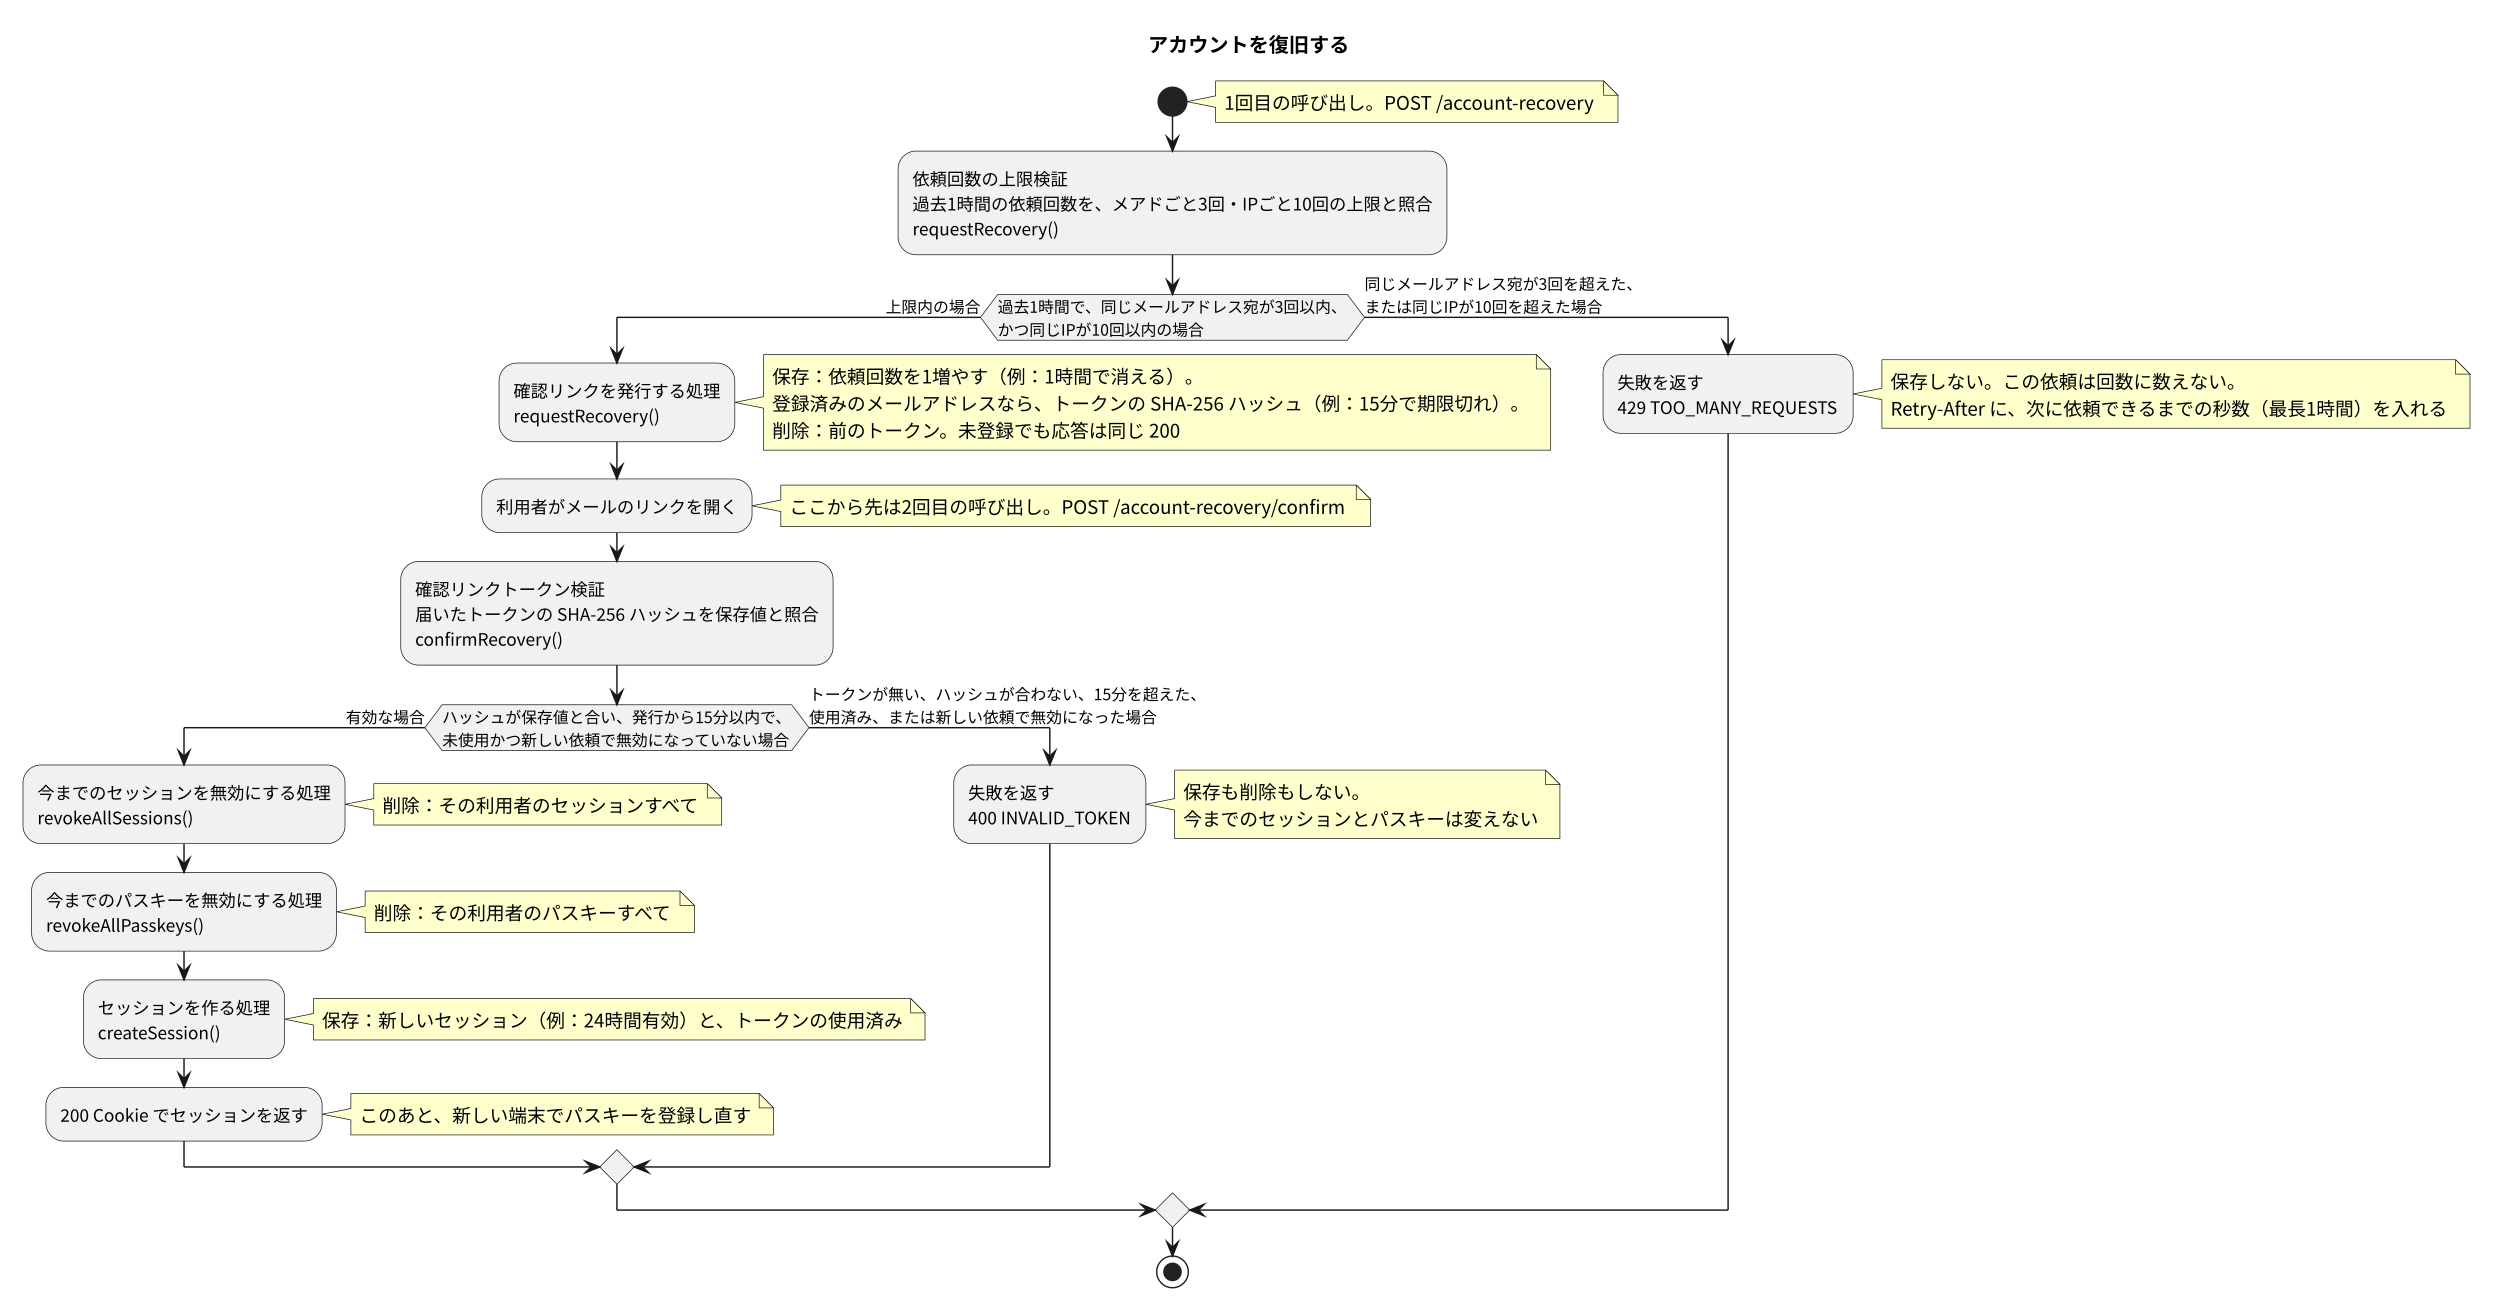
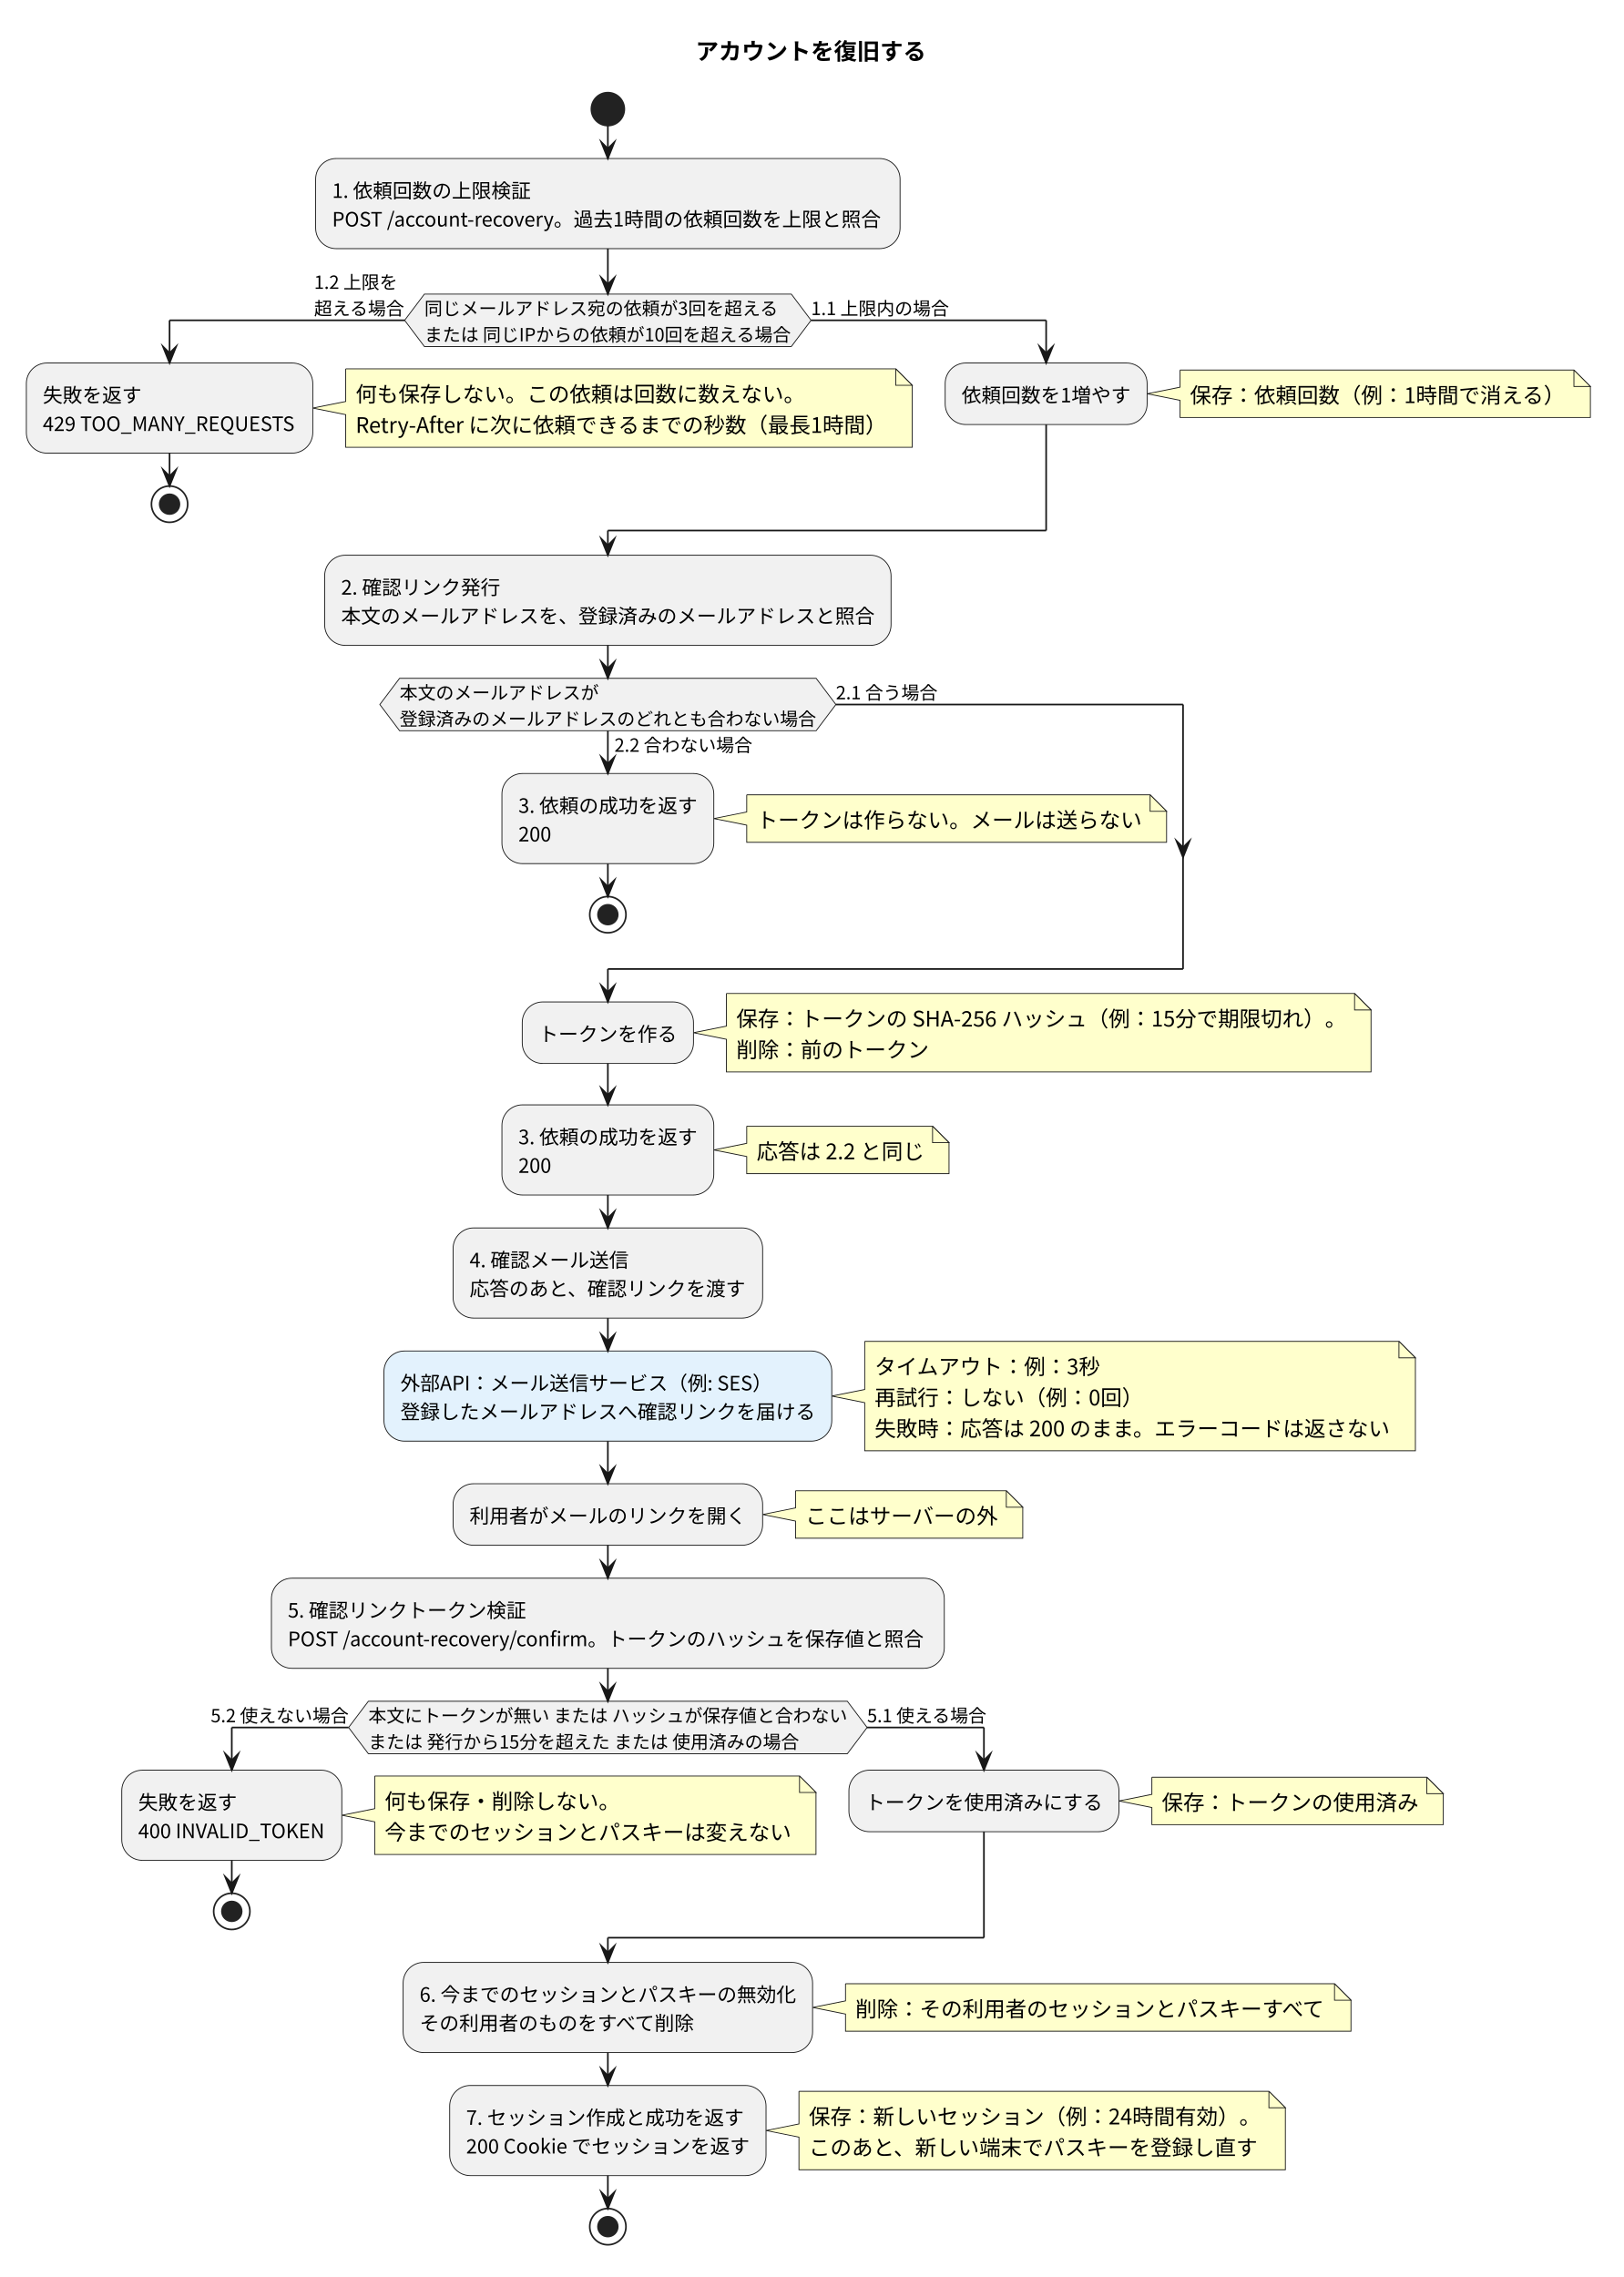
- <svg xmlns="http://www.w3.org/2000/svg" version="1.1" data-diagram-type="ACTIVITY" style="width:1739px;height:915px;background:#FFFFFF;" width="1739px" height="915px" viewBox="0 0 1739 915" zoomAndPan="magnify" preserveAspectRatio="none" contentStyleType="text/css">
+ <svg xmlns="http://www.w3.org/2000/svg" version="1.1" data-diagram-type="ACTIVITY" style="width:986px;height:1383px;background:#FFFFFF;" width="986px" height="1383px" viewBox="0 0 986 1383" zoomAndPan="magnify" preserveAspectRatio="none" contentStyleType="text/css">
  <defs />
  <g font-family="sans-serif" lengthAdjust="spacing">
    <g class="title" data-source-line="8">
-       <text x="798.568" y="36.24" fill="#000" font-size="14" textLength="139.999" font-weight="700" font-family="'Noto Sans CJK JP'">アカウントを復旧する</text>
+       <text x="422.47" y="36.24" fill="#000" font-size="14" textLength="139.999" font-weight="700" font-family="'Noto Sans CJK JP'">アカウントを復旧する</text>
    </g>
-     <path d="M845.593,56.272 L845.593,66.684 L825.593,70.684 L845.593,74.684 L845.593,85.096 A0,0 0 0 0 845.593,85.096 L1125.462,85.096 A0,0 0 0 0 1125.462,85.096 L1125.462,66.272 L1115.462,56.272 L845.593,56.272 A0,0 0 0 0 845.593,56.272" style="stroke:#181818;stroke-width:0.5;" fill="#FFC" />
-     <path d="M1115.462,56.272 L1115.462,66.272 L1125.462,66.272 L1115.462,56.272" style="stroke:#181818;stroke-width:0.5;" fill="#FFC" />
-     <text x="851.593" y="76.352" fill="#000" font-size="13" textLength="258.869" font-family="'Noto Sans CJK JP'">1回目の呼び出し。POST /account-recovery</text>
-     <ellipse cx="815.593" cy="70.684" rx="10" ry="10" fill="#222" style="stroke:#222;stroke-width:1;" />
-     <rect x="624.715" y="105.096" width="381.755" height="72.128" fill="#F1F1F1" style="stroke:#181818;stroke-width:0.5;" rx="12.5" ry="12.5" />
-     <text x="634.715" y="129.016" fill="#000" font-size="12" textLength="108.001" font-family="'Noto Sans CJK JP'">依頼回数の上限検証</text>
-     <text x="634.715" y="146.392" fill="#000" font-size="12" textLength="361.755" font-family="'Noto Sans CJK JP'">過去1時間の依頼回数を、メアドごと3回・IPごと10回の上限と照合</text>
-     <text x="634.715" y="163.768" fill="#000" font-size="12" textLength="102.397" font-family="'Noto Sans CJK JP'">requestRecovery()</text>
-     <polygon points="693.989,204.82,937.197,204.82,949.197,220.748,937.197,236.676,693.989,236.676,681.989,220.748,693.989,204.82" fill="#F1F1F1" style="stroke:#181818;stroke-width:0.5;stroke-linejoin:miter;stroke-miterlimit:10;" />
-     <text x="693.989" y="217.58" fill="#000" font-size="11" textLength="243.208" font-family="'Noto Sans CJK JP'">過去1時間で、同じメールアドレス宛が3回以内、</text>
-     <text x="693.989" y="233.508" fill="#000" font-size="11" textLength="143.395" font-family="'Noto Sans CJK JP'">かつ同じIPが10回以内の場合</text>
-     <text x="615.989" y="217.58" fill="#000" font-size="11" textLength="66" font-family="'Noto Sans CJK JP'">上限内の場合</text>
-     <text x="949.197" y="201.652" fill="#000" font-size="11" textLength="193.104" font-family="'Noto Sans CJK JP'">同じメールアドレス宛が3回を超えた、</text>
-     <text x="949.197" y="217.58" fill="#000" font-size="11" textLength="165.395" font-family="'Noto Sans CJK JP'">または同じIPが10回を超えた場合</text>
-     <path d="M531.127,246.676 L531.127,275.912 L511.127,279.912 L531.127,283.912 L531.127,313.148 A0,0 0 0 0 531.127,313.148 L1078.653,313.148 A0,0 0 0 0 1078.653,313.148 L1078.653,256.676 L1068.653,246.676 L531.127,246.676 A0,0 0 0 0 531.127,246.676" style="stroke:#181818;stroke-width:0.5;" fill="#FFC" />
-     <path d="M1068.653,246.676 L1068.653,256.676 L1078.653,256.676 L1068.653,246.676" style="stroke:#181818;stroke-width:0.5;" fill="#FFC" />
-     <text x="537.127" y="266.756" fill="#000" font-size="13" textLength="300.43" font-family="'Noto Sans CJK JP'">保存：依頼回数を1増やす（例：1時間で消える）。</text>
-     <text x="537.127" y="285.58" fill="#000" font-size="13" textLength="526.526" font-family="'Noto Sans CJK JP'">登録済みのメールアドレスなら、トークンの SHA-256 ハッシュ（例：15分で期限切れ）。</text>
-     <text x="537.127" y="304.404" fill="#000" font-size="13" textLength="284.557" font-family="'Noto Sans CJK JP'">削除：前のトークン。未登録でも応答は同じ 200</text>
-     <rect x="347.126" y="252.536" width="164.001" height="54.752" fill="#F1F1F1" style="stroke:#181818;stroke-width:0.5;" rx="12.5" ry="12.5" />
-     <text x="357.126" y="276.456" fill="#000" font-size="12" textLength="144.001" font-family="'Noto Sans CJK JP'">確認リンクを発行する処理</text>
-     <text x="357.126" y="293.832" fill="#000" font-size="12" textLength="102.397" font-family="'Noto Sans CJK JP'">requestRecovery()</text>
-     <path d="M543.127,337.424 L543.127,347.836 L523.127,351.836 L543.127,355.836 L543.127,366.248 A0,0 0 0 0 543.127,366.248 L953.412,366.248 A0,0 0 0 0 953.412,366.248 L953.412,347.424 L943.412,337.424 L543.127,337.424 A0,0 0 0 0 543.127,337.424" style="stroke:#181818;stroke-width:0.5;" fill="#FFC" />
-     <path d="M943.412,337.424 L943.412,347.424 L953.412,347.424 L943.412,337.424" style="stroke:#181818;stroke-width:0.5;" fill="#FFC" />
-     <text x="549.127" y="357.504" fill="#000" font-size="13" textLength="389.285" font-family="'Noto Sans CJK JP'">ここから先は2回目の呼び出し。POST /account-recovery/confirm</text>
-     <rect x="335.126" y="333.148" width="188.001" height="37.376" fill="#F1F1F1" style="stroke:#181818;stroke-width:0.5;" rx="12.5" ry="12.5" />
-     <text x="345.126" y="357.068" fill="#000" font-size="12" textLength="168.001" font-family="'Noto Sans CJK JP'">利用者がメールのリンクを開く</text>
-     <rect x="278.773" y="390.524" width="300.706" height="72.128" fill="#F1F1F1" style="stroke:#181818;stroke-width:0.5;" rx="12.5" ry="12.5" />
-     <text x="288.773" y="414.444" fill="#000" font-size="12" textLength="132.001" font-family="'Noto Sans CJK JP'">確認リンクトークン検証</text>
-     <text x="288.773" y="431.82" fill="#000" font-size="12" textLength="280.706" font-family="'Noto Sans CJK JP'">届いたトークンの SHA-256 ハッシュを保存値と照合</text>
-     <text x="288.773" y="449.196" fill="#000" font-size="12" textLength="103.261" font-family="'Noto Sans CJK JP'">confirmRecovery()</text>
-     <polygon points="307.522,490.248,550.731,490.248,562.731,506.176,550.731,522.104,307.522,522.104,295.522,506.176,307.522,490.248" fill="#F1F1F1" style="stroke:#181818;stroke-width:0.5;stroke-linejoin:miter;stroke-miterlimit:10;" />
-     <text x="307.522" y="503.008" fill="#000" font-size="11" textLength="243.208" font-family="'Noto Sans CJK JP'">ハッシュが保存値と合い、発行から15分以内で、</text>
-     <text x="307.522" y="518.936" fill="#000" font-size="11" textLength="241.998" font-family="'Noto Sans CJK JP'">未使用かつ新しい依頼で無効になっていない場合</text>
-     <text x="240.523" y="503.008" fill="#000" font-size="11" textLength="55" font-family="'Noto Sans CJK JP'">有効な場合</text>
-     <text x="562.731" y="487.08" fill="#000" font-size="11" textLength="276.208" font-family="'Noto Sans CJK JP'">トークンが無い、ハッシュが合わない、15分を超えた、</text>
-     <text x="562.731" y="503.008" fill="#000" font-size="11" textLength="241.998" font-family="'Noto Sans CJK JP'">使用済み、または新しい依頼で無効になった場合</text>
-     <path d="M260.002,545.068 L260.002,555.48 L240.002,559.48 L260.002,563.48 L260.002,573.892 A0,0 0 0 0 260.002,573.892 L502.002,573.892 A0,0 0 0 0 502.002,573.892 L502.002,555.068 L492.002,545.068 L260.002,545.068 A0,0 0 0 0 260.002,545.068" style="stroke:#181818;stroke-width:0.5;" fill="#FFC" />
-     <path d="M492.002,545.068 L492.002,555.068 L502.002,555.068 L492.002,545.068" style="stroke:#181818;stroke-width:0.5;" fill="#FFC" />
-     <text x="266.002" y="565.148" fill="#000" font-size="13" textLength="221" font-family="'Noto Sans CJK JP'">削除：その利用者のセッションすべて</text>
-     <rect x="16" y="532.104" width="224.002" height="54.752" fill="#F1F1F1" style="stroke:#181818;stroke-width:0.5;" rx="12.5" ry="12.5" />
-     <text x="26" y="556.024" fill="#000" font-size="12" textLength="204.002" font-family="'Noto Sans CJK JP'">今までのセッションを無効にする処理</text>
-     <text x="26" y="573.4" fill="#000" font-size="12" textLength="108.865" font-family="'Noto Sans CJK JP'">revokeAllSessions()</text>
-     <path d="M254.002,619.82 L254.002,630.232 L234.002,634.232 L254.002,638.232 L254.002,648.644 A0,0 0 0 0 254.002,648.644 L483.002,648.644 A0,0 0 0 0 483.002,648.644 L483.002,629.82 L473.002,619.82 L254.002,619.82 A0,0 0 0 0 254.002,619.82" style="stroke:#181818;stroke-width:0.5;" fill="#FFC" />
-     <path d="M473.002,619.82 L473.002,629.82 L483.002,629.82 L473.002,619.82" style="stroke:#181818;stroke-width:0.5;" fill="#FFC" />
-     <text x="260.002" y="639.9" fill="#000" font-size="13" textLength="208" font-family="'Noto Sans CJK JP'">削除：その利用者のパスキーすべて</text>
-     <rect x="22" y="606.856" width="212.001" height="54.752" fill="#F1F1F1" style="stroke:#181818;stroke-width:0.5;" rx="12.5" ry="12.5" />
-     <text x="32" y="630.776" fill="#000" font-size="12" textLength="192.001" font-family="'Noto Sans CJK JP'">今までのパスキーを無効にする処理</text>
-     <text x="32" y="648.153" fill="#000" font-size="12" textLength="111.049" font-family="'Noto Sans CJK JP'">revokeAllPasskeys()</text>
-     <path d="M218.001,694.573 L218.001,704.985 L198.001,708.985 L218.001,712.985 L218.001,723.397 A0,0 0 0 0 218.001,723.397 L643.432,723.397 A0,0 0 0 0 643.432,723.397 L643.432,704.573 L633.432,694.573 L218.001,694.573 A0,0 0 0 0 218.001,694.573" style="stroke:#181818;stroke-width:0.5;" fill="#FFC" />
-     <path d="M633.432,694.573 L633.432,704.573 L643.432,704.573 L633.432,694.573" style="stroke:#181818;stroke-width:0.5;" fill="#FFC" />
-     <text x="224.001" y="714.653" fill="#000" font-size="13" textLength="404.43" font-family="'Noto Sans CJK JP'">保存：新しいセッション（例：24時間有効）と、トークンの使用済み</text>
-     <rect x="58" y="681.609" width="140.001" height="54.752" fill="#F1F1F1" style="stroke:#181818;stroke-width:0.5;" rx="12.5" ry="12.5" />
-     <text x="68" y="705.529" fill="#000" font-size="12" textLength="120.001" font-family="'Noto Sans CJK JP'">セッションを作る処理</text>
-     <text x="68" y="722.905" fill="#000" font-size="12" textLength="86.389" font-family="'Noto Sans CJK JP'">createSession()</text>
-     <path d="M244.065,760.637 L244.065,771.049 L224.065,775.049 L244.065,779.049 L244.065,789.461 A0,0 0 0 0 244.065,789.461 L538.066,789.461 A0,0 0 0 0 538.066,789.461 L538.066,770.637 L528.066,760.637 L244.065,760.637 A0,0 0 0 0 244.065,760.637" style="stroke:#181818;stroke-width:0.5;" fill="#FFC" />
-     <path d="M528.066,760.637 L528.066,770.637 L538.066,770.637 L528.066,760.637" style="stroke:#181818;stroke-width:0.5;" fill="#FFC" />
-     <text x="250.065" y="780.717" fill="#000" font-size="13" textLength="273" font-family="'Noto Sans CJK JP'">このあと、新しい端末でパスキーを登録し直す</text>
-     <rect x="31.936" y="756.361" width="192.129" height="37.376" fill="#F1F1F1" style="stroke:#181818;stroke-width:0.5;" rx="12.5" ry="12.5" />
-     <text x="41.936" y="780.281" fill="#000" font-size="12" textLength="172.129" font-family="'Noto Sans CJK JP'">200 Cookie でセッションを返す</text>
-     <path d="M817.072,535.656 L817.072,555.48 L797.072,559.48 L817.072,563.48 L817.072,583.304 A0,0 0 0 0 817.072,583.304 L1085.073,583.304 A0,0 0 0 0 1085.073,583.304 L1085.073,545.656 L1075.073,535.656 L817.072,535.656 A0,0 0 0 0 817.072,535.656" style="stroke:#181818;stroke-width:0.5;" fill="#FFC" />
-     <path d="M1075.073,535.656 L1075.073,545.656 L1085.073,545.656 L1075.073,535.656" style="stroke:#181818;stroke-width:0.5;" fill="#FFC" />
-     <text x="823.072" y="555.736" fill="#000" font-size="13" textLength="130" font-family="'Noto Sans CJK JP'">保存も削除もしない。</text>
-     <text x="823.072" y="574.56" fill="#000" font-size="13" textLength="247" font-family="'Noto Sans CJK JP'">今までのセッションとパスキーは変えない</text>
-     <rect x="663.432" y="532.104" width="133.641" height="54.752" fill="#F1F1F1" style="stroke:#181818;stroke-width:0.5;" rx="12.5" ry="12.5" />
-     <text x="673.432" y="556.024" fill="#000" font-size="12" textLength="60" font-family="'Noto Sans CJK JP'">失敗を返す</text>
-     <text x="673.432" y="573.4" fill="#000" font-size="12" textLength="113.641" font-family="'Noto Sans CJK JP'">400 INVALID_TOKEN</text>
-     <polygon points="429.126,799.737,441.126,811.737,429.126,823.737,417.126,811.737,429.126,799.737" fill="#F1F1F1" style="stroke:#181818;stroke-width:0.5;stroke-linejoin:miter;stroke-miterlimit:10;" />
-     <path d="M1309.046,250.228 L1309.046,270.052 L1289.046,274.052 L1309.046,278.052 L1309.046,297.876 A0,0 0 0 0 1309.046,297.876 L1718.135,297.876 A0,0 0 0 0 1718.135,297.876 L1718.135,260.228 L1708.135,250.228 L1309.046,250.228 A0,0 0 0 0 1309.046,250.228" style="stroke:#181818;stroke-width:0.5;" fill="#FFC" />
-     <path d="M1708.135,250.228 L1708.135,260.228 L1718.135,260.228 L1708.135,250.228" style="stroke:#181818;stroke-width:0.5;" fill="#FFC" />
-     <text x="1315.046" y="270.308" fill="#000" font-size="13" textLength="247" font-family="'Noto Sans CJK JP'">保存しない。この依頼は回数に数えない。</text>
-     <text x="1315.046" y="289.132" fill="#000" font-size="13" textLength="388.089" font-family="'Noto Sans CJK JP'">Retry-After に、次に依頼できるまでの秒数（最長1時間）を入れる</text>
-     <rect x="1115.073" y="246.676" width="173.973" height="54.752" fill="#F1F1F1" style="stroke:#181818;stroke-width:0.5;" rx="12.5" ry="12.5" />
-     <text x="1125.073" y="270.596" fill="#000" font-size="12" textLength="60" font-family="'Noto Sans CJK JP'">失敗を返す</text>
-     <text x="1125.073" y="287.972" fill="#000" font-size="12" textLength="153.973" font-family="'Noto Sans CJK JP'">429 TOO_MANY_REQUESTS</text>
-     <polygon points="815.593,829.737,827.593,841.737,815.593,853.737,803.593,841.737,815.593,829.737" fill="#F1F1F1" style="stroke:#181818;stroke-width:0.5;stroke-linejoin:miter;stroke-miterlimit:10;" />
-     <ellipse cx="815.593" cy="884.737" rx="11" ry="11" fill="none" style="stroke:#222;stroke-width:1;" />
-     <ellipse cx="815.593" cy="884.737" rx="6" ry="6" fill="#222" style="stroke:#222;stroke-width:1;" />
-     <line x1="815.593" y1="80.684" x2="815.593" y2="105.096" style="stroke:#181818;stroke-width:1;" />
-     <polygon points="811.593,95.096,815.593,105.096,819.593,95.096,815.593,99.096" fill="#181818" style="stroke:#181818;stroke-width:1;stroke-linejoin:miter;stroke-miterlimit:10;" />
-     <line x1="429.126" y1="307.288" x2="429.126" y2="333.148" style="stroke:#181818;stroke-width:1;" />
-     <polygon points="425.126,323.148,429.126,333.148,433.126,323.148,429.126,327.148" fill="#181818" style="stroke:#181818;stroke-width:1;stroke-linejoin:miter;stroke-miterlimit:10;" />
-     <line x1="429.126" y1="370.524" x2="429.126" y2="390.524" style="stroke:#181818;stroke-width:1;" />
-     <polygon points="425.126,380.524,429.126,390.524,433.126,380.524,429.126,384.524" fill="#181818" style="stroke:#181818;stroke-width:1;stroke-linejoin:miter;stroke-miterlimit:10;" />
-     <line x1="128.001" y1="586.856" x2="128.001" y2="606.856" style="stroke:#181818;stroke-width:1;" />
-     <polygon points="124.001,596.856,128.001,606.856,132.001,596.856,128.001,600.856" fill="#181818" style="stroke:#181818;stroke-width:1;stroke-linejoin:miter;stroke-miterlimit:10;" />
-     <line x1="128.001" y1="661.609" x2="128.001" y2="681.609" style="stroke:#181818;stroke-width:1;" />
-     <polygon points="124.001,671.609,128.001,681.609,132.001,671.609,128.001,675.609" fill="#181818" style="stroke:#181818;stroke-width:1;stroke-linejoin:miter;stroke-miterlimit:10;" />
-     <line x1="128.001" y1="736.361" x2="128.001" y2="756.361" style="stroke:#181818;stroke-width:1;" />
-     <polygon points="124.001,746.361,128.001,756.361,132.001,746.361,128.001,750.361" fill="#181818" style="stroke:#181818;stroke-width:1;stroke-linejoin:miter;stroke-miterlimit:10;" />
-     <line x1="295.522" y1="506.176" x2="128.001" y2="506.176" style="stroke:#181818;stroke-width:1;" />
-     <line x1="128.001" y1="506.176" x2="128.001" y2="532.104" style="stroke:#181818;stroke-width:1;" />
-     <polygon points="124.001,522.104,128.001,532.104,132.001,522.104,128.001,526.104" fill="#181818" style="stroke:#181818;stroke-width:1;stroke-linejoin:miter;stroke-miterlimit:10;" />
-     <line x1="562.731" y1="506.176" x2="730.252" y2="506.176" style="stroke:#181818;stroke-width:1;" />
-     <line x1="730.252" y1="506.176" x2="730.252" y2="532.104" style="stroke:#181818;stroke-width:1;" />
-     <polygon points="726.252,522.104,730.252,532.104,734.252,522.104,730.252,526.104" fill="#181818" style="stroke:#181818;stroke-width:1;stroke-linejoin:miter;stroke-miterlimit:10;" />
-     <line x1="128.001" y1="793.737" x2="128.001" y2="811.737" style="stroke:#181818;stroke-width:1;" />
-     <line x1="128.001" y1="811.737" x2="417.126" y2="811.737" style="stroke:#181818;stroke-width:1;" />
-     <polygon points="407.126,807.737,417.126,811.737,407.126,815.737,411.126,811.737" fill="#181818" style="stroke:#181818;stroke-width:1;stroke-linejoin:miter;stroke-miterlimit:10;" />
-     <line x1="730.252" y1="586.856" x2="730.252" y2="811.737" style="stroke:#181818;stroke-width:1;" />
-     <line x1="730.252" y1="811.737" x2="441.126" y2="811.737" style="stroke:#181818;stroke-width:1;" />
-     <polygon points="451.126,807.737,441.126,811.737,451.126,815.737,447.126,811.737" fill="#181818" style="stroke:#181818;stroke-width:1;stroke-linejoin:miter;stroke-miterlimit:10;" />
-     <line x1="429.126" y1="462.652" x2="429.126" y2="490.248" style="stroke:#181818;stroke-width:1;" />
-     <polygon points="425.126,480.248,429.126,490.248,433.126,480.248,429.126,484.248" fill="#181818" style="stroke:#181818;stroke-width:1;stroke-linejoin:miter;stroke-miterlimit:10;" />
-     <line x1="681.989" y1="220.748" x2="429.126" y2="220.748" style="stroke:#181818;stroke-width:1;" />
-     <line x1="429.126" y1="220.748" x2="429.126" y2="252.536" style="stroke:#181818;stroke-width:1;" />
-     <polygon points="425.126,242.536,429.126,252.536,433.126,242.536,429.126,246.536" fill="#181818" style="stroke:#181818;stroke-width:1;stroke-linejoin:miter;stroke-miterlimit:10;" />
-     <line x1="949.197" y1="220.748" x2="1202.059" y2="220.748" style="stroke:#181818;stroke-width:1;" />
-     <line x1="1202.059" y1="220.748" x2="1202.059" y2="246.676" style="stroke:#181818;stroke-width:1;" />
-     <polygon points="1198.059,236.676,1202.059,246.676,1206.059,236.676,1202.059,240.676" fill="#181818" style="stroke:#181818;stroke-width:1;stroke-linejoin:miter;stroke-miterlimit:10;" />
-     <line x1="429.126" y1="823.737" x2="429.126" y2="841.737" style="stroke:#181818;stroke-width:1;" />
-     <line x1="429.126" y1="841.737" x2="803.593" y2="841.737" style="stroke:#181818;stroke-width:1;" />
-     <polygon points="793.593,837.737,803.593,841.737,793.593,845.737,797.593,841.737" fill="#181818" style="stroke:#181818;stroke-width:1;stroke-linejoin:miter;stroke-miterlimit:10;" />
-     <line x1="1202.059" y1="301.428" x2="1202.059" y2="841.737" style="stroke:#181818;stroke-width:1;" />
-     <line x1="1202.059" y1="841.737" x2="827.593" y2="841.737" style="stroke:#181818;stroke-width:1;" />
-     <polygon points="837.593,837.737,827.593,841.737,837.593,845.737,833.593,841.737" fill="#181818" style="stroke:#181818;stroke-width:1;stroke-linejoin:miter;stroke-miterlimit:10;" />
-     <line x1="815.593" y1="177.224" x2="815.593" y2="204.82" style="stroke:#181818;stroke-width:1;" />
-     <polygon points="811.593,194.82,815.593,204.82,819.593,194.82,815.593,198.82" fill="#181818" style="stroke:#181818;stroke-width:1;stroke-linejoin:miter;stroke-miterlimit:10;" />
-     <line x1="815.593" y1="853.737" x2="815.593" y2="873.737" style="stroke:#181818;stroke-width:1;" />
-     <polygon points="811.593,863.737,815.593,873.737,819.593,863.737,815.593,867.737" fill="#181818" style="stroke:#181818;stroke-width:1;stroke-linejoin:miter;stroke-miterlimit:10;" />
+     <ellipse cx="369.19" cy="66.272" rx="10" ry="10" fill="#222" style="stroke:#222;stroke-width:1;" />
+     <rect x="191.71" y="96.272" width="354.958" height="54.752" fill="#F1F1F1" style="stroke:#181818;stroke-width:0.5;" rx="12.5" ry="12.5" />
+     <text x="201.71" y="120.192" fill="#000" font-size="12" textLength="120.685" font-family="'Noto Sans CJK JP'">1. 依頼回数の上限検証</text>
+     <text x="201.71" y="137.568" fill="#000" font-size="12" textLength="334.958" font-family="'Noto Sans CJK JP'">POST /account-recovery。過去1時間の依頼回数を上限と照合</text>
+     <polygon points="257.76,178.62,480.619,178.62,492.619,194.548,480.619,210.476,257.76,210.476,245.76,194.548,257.76,178.62" fill="#F1F1F1" style="stroke:#181818;stroke-width:0.5;stroke-linejoin:miter;stroke-miterlimit:10;" />
+     <text x="257.76" y="191.38" fill="#000" font-size="11" textLength="215.104" font-family="'Noto Sans CJK JP'">同じメールアドレス宛の依頼が3回を超える</text>
+     <text x="257.76" y="207.308" fill="#000" font-size="11" textLength="222.858" font-family="'Noto Sans CJK JP'">または 同じIPからの依頼が10回を超える場合</text>
+     <text x="190.761" y="175.452" fill="#000" font-size="11" textLength="50.732" font-family="'Noto Sans CJK JP'">1.2 上限を</text>
+     <text x="190.761" y="191.38" fill="#000" font-size="11" textLength="55" font-family="'Noto Sans CJK JP'">超える場合</text>
+     <text x="492.619" y="191.38" fill="#000" font-size="11" textLength="83.731" font-family="'Noto Sans CJK JP'">1.1 上限内の場合</text>
+     <path d="M209.973,224.028 L209.973,243.852 L189.973,247.852 L209.973,251.852 L209.973,271.676 A0,0 0 0 0 209.973,271.676 L554.062,271.676 A0,0 0 0 0 554.062,271.676 L554.062,234.028 L544.062,224.028 L209.973,224.028 A0,0 0 0 0 209.973,224.028" style="stroke:#181818;stroke-width:0.5;" fill="#FFC" />
+     <path d="M544.062,224.028 L544.062,234.028 L554.062,234.028 L544.062,224.028" style="stroke:#181818;stroke-width:0.5;" fill="#FFC" />
+     <text x="215.973" y="244.108" fill="#000" font-size="13" textLength="273" font-family="'Noto Sans CJK JP'">何も保存しない。この依頼は回数に数えない。</text>
+     <text x="215.973" y="262.932" fill="#000" font-size="13" textLength="323.089" font-family="'Noto Sans CJK JP'">Retry-After に次に依頼できるまでの秒数（最長1時間）</text>
+     <rect x="16" y="220.476" width="173.973" height="54.752" fill="#F1F1F1" style="stroke:#181818;stroke-width:0.5;" rx="12.5" ry="12.5" />
+     <text x="26" y="244.396" fill="#000" font-size="12" textLength="60" font-family="'Noto Sans CJK JP'">失敗を返す</text>
+     <text x="26" y="261.772" fill="#000" font-size="12" textLength="153.973" font-family="'Noto Sans CJK JP'">429 TOO_MANY_REQUESTS</text>
+     <ellipse cx="102.987" cy="306.228" rx="11" ry="11" fill="none" style="stroke:#222;stroke-width:1;" />
+     <ellipse cx="102.987" cy="306.228" rx="6" ry="6" fill="#222" style="stroke:#222;stroke-width:1;" />
+     <path d="M716.723,224.752 L716.723,235.164 L696.723,239.164 L716.723,243.164 L716.723,253.576 A0,0 0 0 0 716.723,253.576 L965.939,253.576 A0,0 0 0 0 965.939,253.576 L965.939,234.752 L955.939,224.752 L716.723,224.752 A0,0 0 0 0 716.723,224.752" style="stroke:#181818;stroke-width:0.5;" fill="#FFC" />
+     <path d="M955.939,224.752 L955.939,234.752 L965.939,234.752 L955.939,224.752" style="stroke:#181818;stroke-width:0.5;" fill="#FFC" />
+     <text x="722.723" y="244.832" fill="#000" font-size="13" textLength="228.215" font-family="'Noto Sans CJK JP'">保存：依頼回数（例：1時間で消える）</text>
+     <rect x="574.062" y="220.476" width="122.661" height="37.376" fill="#F1F1F1" style="stroke:#181818;stroke-width:0.5;" rx="12.5" ry="12.5" />
+     <text x="584.062" y="244.396" fill="#000" font-size="12" textLength="102.661" font-family="'Noto Sans CJK JP'">依頼回数を1増やす</text>
+     <rect x="197.188" y="337.228" width="344.002" height="54.752" fill="#F1F1F1" style="stroke:#181818;stroke-width:0.5;" rx="12.5" ry="12.5" />
+     <text x="207.188" y="361.148" fill="#000" font-size="12" textLength="96.685" font-family="'Noto Sans CJK JP'">2. 確認リンク発行</text>
+     <text x="207.188" y="378.524" fill="#000" font-size="12" textLength="324.002" font-family="'Noto Sans CJK JP'">本文のメールアドレスを、登録済みのメールアドレスと照合</text>
+     <path d="M453.532,482.764 L453.532,493.176 L433.532,497.176 L453.532,501.176 L453.532,511.588 A0,0 0 0 0 453.532,511.588 L708.532,511.588 A0,0 0 0 0 708.532,511.588 L708.532,492.764 L698.532,482.764 L453.532,482.764 A0,0 0 0 0 453.532,482.764" style="stroke:#181818;stroke-width:0.5;" fill="#FFC" />
+     <path d="M698.532,482.764 L698.532,492.764 L708.532,492.764 L698.532,482.764" style="stroke:#181818;stroke-width:0.5;" fill="#FFC" />
+     <text x="459.532" y="502.844" fill="#000" font-size="13" textLength="234" font-family="'Noto Sans CJK JP'">トークンは作らない。メールは送らない</text>
+     <rect x="304.847" y="469.8" width="128.685" height="54.752" fill="#F1F1F1" style="stroke:#181818;stroke-width:0.5;" rx="12.5" ry="12.5" />
+     <text x="314.847" y="493.72" fill="#000" font-size="12" textLength="108.685" font-family="'Noto Sans CJK JP'">3. 依頼の成功を返す</text>
+     <text x="314.847" y="511.096" fill="#000" font-size="12" textLength="19.98" font-family="'Noto Sans CJK JP'">200</text>
+     <ellipse cx="369.19" cy="555.552" rx="11" ry="11" fill="none" style="stroke:#222;stroke-width:1;" />
+     <ellipse cx="369.19" cy="555.552" rx="6" ry="6" fill="#222" style="stroke:#222;stroke-width:1;" />
+     <polygon points="242.691,411.98,495.689,411.98,507.689,427.908,495.689,443.836,242.691,443.836,230.691,427.908,242.691,411.98" fill="#F1F1F1" style="stroke:#181818;stroke-width:0.5;stroke-linejoin:miter;stroke-miterlimit:10;" />
+     <text x="373.19" y="456.596" fill="#000" font-size="11" textLength="83.731" font-family="'Noto Sans CJK JP'">2.2 合わない場合</text>
+     <text x="242.691" y="424.74" fill="#000" font-size="11" textLength="120.999" font-family="'Noto Sans CJK JP'">本文のメールアドレスが</text>
+     <text x="242.691" y="440.668" fill="#000" font-size="11" textLength="252.998" font-family="'Noto Sans CJK JP'">登録済みのメールアドレスのどれとも合わない場合</text>
+     <text x="507.689" y="424.74" fill="#000" font-size="11" textLength="61.732" font-family="'Noto Sans CJK JP'">2.1 合う場合</text>
+     <path d="M441.19,603.416 L441.19,623.24 L421.19,627.24 L441.19,631.24 L441.19,651.064 A0,0 0 0 0 441.19,651.064 L832.716,651.064 A0,0 0 0 0 832.716,651.064 L832.716,613.416 L822.716,603.416 L441.19,603.416 A0,0 0 0 0 441.19,603.416" style="stroke:#181818;stroke-width:0.5;" fill="#FFC" />
+     <path d="M822.716,603.416 L822.716,613.416 L832.716,613.416 L822.716,603.416" style="stroke:#181818;stroke-width:0.5;" fill="#FFC" />
+     <text x="447.19" y="623.496" fill="#000" font-size="13" textLength="370.526" font-family="'Noto Sans CJK JP'">保存：トークンの SHA-256 ハッシュ（例：15分で期限切れ）。</text>
+     <text x="447.19" y="642.32" fill="#000" font-size="13" textLength="117" font-family="'Noto Sans CJK JP'">削除：前のトークン</text>
+     <rect x="317.189" y="608.552" width="104.001" height="37.376" fill="#F1F1F1" style="stroke:#181818;stroke-width:0.5;" rx="12.5" ry="12.5" />
+     <text x="327.189" y="632.472" fill="#000" font-size="12" textLength="84.001" font-family="'Noto Sans CJK JP'">トークンを作る</text>
+     <path d="M453.532,684.028 L453.532,694.44 L433.532,698.44 L453.532,702.44 L453.532,712.852 A0,0 0 0 0 453.532,712.852 L576.4,712.852 A0,0 0 0 0 576.4,712.852 L576.4,694.028 L566.4,684.028 L453.532,684.028 A0,0 0 0 0 453.532,684.028" style="stroke:#181818;stroke-width:0.5;" fill="#FFC" />
+     <path d="M566.4,684.028 L566.4,694.028 L576.4,694.028 L566.4,684.028" style="stroke:#181818;stroke-width:0.5;" fill="#FFC" />
+     <text x="459.532" y="704.108" fill="#000" font-size="13" textLength="101.868" font-family="'Noto Sans CJK JP'">応答は 2.2 と同じ</text>
+     <rect x="304.847" y="671.064" width="128.685" height="54.752" fill="#F1F1F1" style="stroke:#181818;stroke-width:0.5;" rx="12.5" ry="12.5" />
+     <text x="314.847" y="694.984" fill="#000" font-size="12" textLength="108.685" font-family="'Noto Sans CJK JP'">3. 依頼の成功を返す</text>
+     <text x="314.847" y="712.361" fill="#000" font-size="12" textLength="19.98" font-family="'Noto Sans CJK JP'">200</text>
+     <rect x="275.189" y="745.817" width="188.001" height="54.752" fill="#F1F1F1" style="stroke:#181818;stroke-width:0.5;" rx="12.5" ry="12.5" />
+     <text x="285.189" y="769.737" fill="#000" font-size="12" textLength="96.685" font-family="'Noto Sans CJK JP'">4. 確認メール送信</text>
+     <text x="285.189" y="787.113" fill="#000" font-size="12" textLength="168.001" font-family="'Noto Sans CJK JP'">応答のあと、確認リンクを渡す</text>
+     <path d="M525.191,814.709 L525.191,843.945 L505.191,847.945 L525.191,851.945 L525.191,881.181 A0,0 0 0 0 525.191,881.181 L859.66,881.181 A0,0 0 0 0 859.66,881.181 L859.66,824.709 L849.66,814.709 L525.191,814.709 A0,0 0 0 0 525.191,814.709" style="stroke:#181818;stroke-width:0.5;" fill="#FFC" />
+     <path d="M849.66,814.709 L849.66,824.709 L859.66,824.709 L849.66,814.709" style="stroke:#181818;stroke-width:0.5;" fill="#FFC" />
+     <text x="531.191" y="834.789" fill="#000" font-size="13" textLength="137.215" font-family="'Noto Sans CJK JP'">タイムアウト：例：3秒</text>
+     <text x="531.191" y="853.613" fill="#000" font-size="13" textLength="163.215" font-family="'Noto Sans CJK JP'">再試行：しない（例：0回）</text>
+     <text x="531.191" y="872.437" fill="#000" font-size="13" textLength="313.469" font-family="'Noto Sans CJK JP'">失敗時：応答は 200 のまま。エラーコードは返さない</text>
+     <rect x="233.189" y="820.569" width="272.002" height="54.752" fill="#E3F2FD" style="stroke:#181818;stroke-width:0.5;" rx="12.5" ry="12.5" />
+     <text x="243.189" y="844.489" fill="#000" font-size="12" textLength="225.806" font-family="'Noto Sans CJK JP'">外部API：メール送信サービス（例: SES）</text>
+     <text x="243.189" y="861.865" fill="#000" font-size="12" textLength="252.002" font-family="'Noto Sans CJK JP'">登録したメールアドレスへ確認リンクを届ける</text>
+     <path d="M483.19,905.457 L483.19,915.869 L463.19,919.869 L483.19,923.869 L483.19,934.281 A0,0 0 0 0 483.19,934.281 L621.19,934.281 A0,0 0 0 0 621.19,934.281 L621.19,915.457 L611.19,905.457 L483.19,905.457 A0,0 0 0 0 483.19,905.457" style="stroke:#181818;stroke-width:0.5;" fill="#FFC" />
+     <path d="M611.19,905.457 L611.19,915.457 L621.19,915.457 L611.19,905.457" style="stroke:#181818;stroke-width:0.5;" fill="#FFC" />
+     <text x="489.19" y="925.537" fill="#000" font-size="13" textLength="117" font-family="'Noto Sans CJK JP'">ここはサーバーの外</text>
+     <rect x="275.189" y="901.181" width="188.001" height="37.376" fill="#F1F1F1" style="stroke:#181818;stroke-width:0.5;" rx="12.5" ry="12.5" />
+     <text x="285.189" y="925.101" fill="#000" font-size="12" textLength="168.001" font-family="'Noto Sans CJK JP'">利用者がメールのリンクを開く</text>
+     <rect x="164.848" y="958.557" width="408.683" height="54.752" fill="#F1F1F1" style="stroke:#181818;stroke-width:0.5;" rx="12.5" ry="12.5" />
+     <text x="174.848" y="982.477" fill="#000" font-size="12" textLength="144.685" font-family="'Noto Sans CJK JP'">5. 確認リンクトークン検証</text>
+     <text x="174.848" y="999.853" fill="#000" font-size="12" textLength="388.683" font-family="'Noto Sans CJK JP'">POST /account-recovery/confirm。トークンのハッシュを保存値と照合</text>
+     <polygon points="223.727,1033.309,514.653,1033.309,526.653,1049.237,514.653,1065.165,223.727,1065.165,211.727,1049.237,223.727,1033.309" fill="#F1F1F1" style="stroke:#181818;stroke-width:0.5;stroke-linejoin:miter;stroke-miterlimit:10;" />
+     <text x="223.727" y="1046.069" fill="#000" font-size="11" textLength="290.926" font-family="'Noto Sans CJK JP'">本文にトークンが無い または ハッシュが保存値と合わない</text>
+     <text x="223.727" y="1061.997" fill="#000" font-size="11" textLength="261.6" font-family="'Noto Sans CJK JP'">または 発行から15分を超えた または 使用済みの場合</text>
+     <text x="127.995" y="1046.069" fill="#000" font-size="11" textLength="83.731" font-family="'Noto Sans CJK JP'">5.2 使えない場合</text>
+     <text x="526.653" y="1046.069" fill="#000" font-size="11" textLength="72.731" font-family="'Noto Sans CJK JP'">5.1 使える場合</text>
+     <path d="M227.599,1078.717 L227.599,1098.541 L207.599,1102.541 L227.599,1106.541 L227.599,1126.365 A0,0 0 0 0 227.599,1126.365 L495.6,1126.365 A0,0 0 0 0 495.6,1126.365 L495.6,1088.717 L485.6,1078.717 L227.599,1078.717 A0,0 0 0 0 227.599,1078.717" style="stroke:#181818;stroke-width:0.5;" fill="#FFC" />
+     <path d="M485.6,1078.717 L485.6,1088.717 L495.6,1088.717 L485.6,1078.717" style="stroke:#181818;stroke-width:0.5;" fill="#FFC" />
+     <text x="233.599" y="1098.797" fill="#000" font-size="13" textLength="143" font-family="'Noto Sans CJK JP'">何も保存・削除しない。</text>
+     <text x="233.599" y="1117.621" fill="#000" font-size="13" textLength="247" font-family="'Noto Sans CJK JP'">今までのセッションとパスキーは変えない</text>
+     <rect x="73.959" y="1075.165" width="133.641" height="54.752" fill="#F1F1F1" style="stroke:#181818;stroke-width:0.5;" rx="12.5" ry="12.5" />
+     <text x="83.959" y="1099.085" fill="#000" font-size="12" textLength="60" font-family="'Noto Sans CJK JP'">失敗を返す</text>
+     <text x="83.959" y="1116.461" fill="#000" font-size="12" textLength="113.641" font-family="'Noto Sans CJK JP'">400 INVALID_TOKEN</text>
+     <ellipse cx="140.779" cy="1160.917" rx="11" ry="11" fill="none" style="stroke:#222;stroke-width:1;" />
+     <ellipse cx="140.779" cy="1160.917" rx="6" ry="6" fill="#222" style="stroke:#222;stroke-width:1;" />
+     <path d="M699.601,1079.441 L699.601,1089.853 L679.601,1093.853 L699.601,1097.853 L699.601,1108.265 A0,0 0 0 0 699.601,1108.265 L876.601,1108.265 A0,0 0 0 0 876.601,1108.265 L876.601,1089.441 L866.601,1079.441 L699.601,1079.441 A0,0 0 0 0 699.601,1079.441" style="stroke:#181818;stroke-width:0.5;" fill="#FFC" />
+     <path d="M866.601,1079.441 L866.601,1089.441 L876.601,1089.441 L866.601,1079.441" style="stroke:#181818;stroke-width:0.5;" fill="#FFC" />
+     <text x="705.601" y="1099.521" fill="#000" font-size="13" textLength="156" font-family="'Noto Sans CJK JP'">保存：トークンの使用済み</text>
+     <rect x="515.6" y="1075.165" width="164.001" height="37.376" fill="#F1F1F1" style="stroke:#181818;stroke-width:0.5;" rx="12.5" ry="12.5" />
+     <text x="525.6" y="1099.085" fill="#000" font-size="12" textLength="144.001" font-family="'Noto Sans CJK JP'">トークンを使用済みにする</text>
+     <path d="M513.533,1204.881 L513.533,1215.293 L493.533,1219.293 L513.533,1223.293 L513.533,1233.705 A0,0 0 0 0 513.533,1233.705 L820.533,1233.705 A0,0 0 0 0 820.533,1233.705 L820.533,1214.881 L810.533,1204.881 L513.533,1204.881 A0,0 0 0 0 513.533,1204.881" style="stroke:#181818;stroke-width:0.5;" fill="#FFC" />
+     <path d="M810.533,1204.881 L810.533,1214.881 L820.533,1214.881 L810.533,1204.881" style="stroke:#181818;stroke-width:0.5;" fill="#FFC" />
+     <text x="519.533" y="1224.961" fill="#000" font-size="13" textLength="286" font-family="'Noto Sans CJK JP'">削除：その利用者のセッションとパスキーすべて</text>
+     <rect x="244.847" y="1191.917" width="248.686" height="54.752" fill="#F1F1F1" style="stroke:#181818;stroke-width:0.5;" rx="12.5" ry="12.5" />
+     <text x="254.847" y="1215.837" fill="#000" font-size="12" textLength="228.686" font-family="'Noto Sans CJK JP'">6. 今までのセッションとパスキーの無効化</text>
+     <text x="254.847" y="1233.214" fill="#000" font-size="12" textLength="168.001" font-family="'Noto Sans CJK JP'">その利用者のものをすべて削除</text>
+     <path d="M485.254,1270.222 L485.254,1290.046 L465.254,1294.046 L485.254,1298.046 L485.254,1317.87 A0,0 0 0 0 485.254,1317.87 L780.685,1317.87 A0,0 0 0 0 780.685,1317.87 L780.685,1280.222 L770.685,1270.222 L485.254,1270.222 A0,0 0 0 0 485.254,1270.222" style="stroke:#181818;stroke-width:0.5;" fill="#FFC" />
+     <path d="M770.685,1270.222 L770.685,1280.222 L780.685,1280.222 L770.685,1270.222" style="stroke:#181818;stroke-width:0.5;" fill="#FFC" />
+     <text x="491.254" y="1290.302" fill="#000" font-size="13" textLength="274.43" font-family="'Noto Sans CJK JP'">保存：新しいセッション（例：24時間有効）。</text>
+     <text x="491.254" y="1309.126" fill="#000" font-size="13" textLength="273" font-family="'Noto Sans CJK JP'">このあと、新しい端末でパスキーを登録し直す</text>
+     <rect x="273.125" y="1266.67" width="192.129" height="54.752" fill="#F1F1F1" style="stroke:#181818;stroke-width:0.5;" rx="12.5" ry="12.5" />
+     <text x="283.125" y="1290.59" fill="#000" font-size="12" textLength="168.685" font-family="'Noto Sans CJK JP'">7. セッション作成と成功を返す</text>
+     <text x="283.125" y="1307.966" fill="#000" font-size="12" textLength="172.129" font-family="'Noto Sans CJK JP'">200 Cookie でセッションを返す</text>
+     <ellipse cx="369.19" cy="1352.422" rx="11" ry="11" fill="none" style="stroke:#222;stroke-width:1;" />
+     <ellipse cx="369.19" cy="1352.422" rx="6" ry="6" fill="#222" style="stroke:#222;stroke-width:1;" />
+     <line x1="369.19" y1="76.272" x2="369.19" y2="96.272" style="stroke:#181818;stroke-width:1;" />
+     <polygon points="365.19,86.272,369.19,96.272,373.19,86.272,369.19,90.272" fill="#181818" style="stroke:#181818;stroke-width:1;stroke-linejoin:miter;stroke-miterlimit:10;" />
+     <line x1="102.987" y1="275.228" x2="102.987" y2="295.228" style="stroke:#181818;stroke-width:1;" />
+     <polygon points="98.987,285.228,102.987,295.228,106.987,285.228,102.987,289.228" fill="#181818" style="stroke:#181818;stroke-width:1;stroke-linejoin:miter;stroke-miterlimit:10;" />
+     <line x1="245.76" y1="194.548" x2="102.987" y2="194.548" style="stroke:#181818;stroke-width:1;" />
+     <line x1="102.987" y1="194.548" x2="102.987" y2="220.476" style="stroke:#181818;stroke-width:1;" />
+     <polygon points="98.987,210.476,102.987,220.476,106.987,210.476,102.987,214.476" fill="#181818" style="stroke:#181818;stroke-width:1;stroke-linejoin:miter;stroke-miterlimit:10;" />
+     <line x1="492.619" y1="194.548" x2="635.393" y2="194.548" style="stroke:#181818;stroke-width:1;" />
+     <line x1="635.393" y1="194.548" x2="635.393" y2="220.476" style="stroke:#181818;stroke-width:1;" />
+     <polygon points="631.393,210.476,635.393,220.476,639.393,210.476,635.393,214.476" fill="#181818" style="stroke:#181818;stroke-width:1;stroke-linejoin:miter;stroke-miterlimit:10;" />
+     <line x1="635.393" y1="257.852" x2="635.393" y2="322.228" style="stroke:#181818;stroke-width:1;" />
+     <line x1="635.393" y1="322.228" x2="369.19" y2="322.228" style="stroke:#181818;stroke-width:1;" />
+     <line x1="369.19" y1="322.228" x2="369.19" y2="337.228" style="stroke:#181818;stroke-width:1;" />
+     <polygon points="365.19,327.228,369.19,337.228,373.19,327.228,369.19,331.228" fill="#181818" style="stroke:#181818;stroke-width:1;stroke-linejoin:miter;stroke-miterlimit:10;" />
+     <line x1="369.19" y1="151.024" x2="369.19" y2="178.62" style="stroke:#181818;stroke-width:1;" />
+     <polygon points="365.19,168.62,369.19,178.62,373.19,168.62,369.19,172.62" fill="#181818" style="stroke:#181818;stroke-width:1;stroke-linejoin:miter;stroke-miterlimit:10;" />
+     <line x1="369.19" y1="524.552" x2="369.19" y2="544.552" style="stroke:#181818;stroke-width:1;" />
+     <polygon points="365.19,534.552,369.19,544.552,373.19,534.552,369.19,538.552" fill="#181818" style="stroke:#181818;stroke-width:1;stroke-linejoin:miter;stroke-miterlimit:10;" />
+     <line x1="369.19" y1="443.836" x2="369.19" y2="469.8" style="stroke:#181818;stroke-width:1;" />
+     <polygon points="365.19,459.8,369.19,469.8,373.19,459.8,369.19,463.8" fill="#181818" style="stroke:#181818;stroke-width:1;stroke-linejoin:miter;stroke-miterlimit:10;" />
+     <line x1="507.689" y1="427.908" x2="718.532" y2="427.908" style="stroke:#181818;stroke-width:1;" />
+     <polygon points="714.532,510.712,718.532,520.712,722.532,510.712,718.532,514.712" fill="#181818" style="stroke:#181818;stroke-width:1;stroke-linejoin:miter;stroke-miterlimit:10;" />
+     <line x1="718.532" y1="427.908" x2="718.532" y2="588.552" style="stroke:#181818;stroke-width:1;" />
+     <line x1="718.532" y1="588.552" x2="369.19" y2="588.552" style="stroke:#181818;stroke-width:1;" />
+     <line x1="369.19" y1="588.552" x2="369.19" y2="608.552" style="stroke:#181818;stroke-width:1;" />
+     <polygon points="365.19,598.552,369.19,608.552,373.19,598.552,369.19,602.552" fill="#181818" style="stroke:#181818;stroke-width:1;stroke-linejoin:miter;stroke-miterlimit:10;" />
+     <line x1="369.19" y1="391.98" x2="369.19" y2="411.98" style="stroke:#181818;stroke-width:1;" />
+     <polygon points="365.19,401.98,369.19,411.98,373.19,401.98,369.19,405.98" fill="#181818" style="stroke:#181818;stroke-width:1;stroke-linejoin:miter;stroke-miterlimit:10;" />
+     <line x1="369.19" y1="645.928" x2="369.19" y2="671.064" style="stroke:#181818;stroke-width:1;" />
+     <polygon points="365.19,661.064,369.19,671.064,373.19,661.064,369.19,665.064" fill="#181818" style="stroke:#181818;stroke-width:1;stroke-linejoin:miter;stroke-miterlimit:10;" />
+     <line x1="369.19" y1="725.817" x2="369.19" y2="745.817" style="stroke:#181818;stroke-width:1;" />
+     <polygon points="365.19,735.817,369.19,745.817,373.19,735.817,369.19,739.817" fill="#181818" style="stroke:#181818;stroke-width:1;stroke-linejoin:miter;stroke-miterlimit:10;" />
+     <line x1="369.19" y1="800.569" x2="369.19" y2="820.569" style="stroke:#181818;stroke-width:1;" />
+     <polygon points="365.19,810.569,369.19,820.569,373.19,810.569,369.19,814.569" fill="#181818" style="stroke:#181818;stroke-width:1;stroke-linejoin:miter;stroke-miterlimit:10;" />
+     <line x1="369.19" y1="875.321" x2="369.19" y2="901.181" style="stroke:#181818;stroke-width:1;" />
+     <polygon points="365.19,891.181,369.19,901.181,373.19,891.181,369.19,895.181" fill="#181818" style="stroke:#181818;stroke-width:1;stroke-linejoin:miter;stroke-miterlimit:10;" />
+     <line x1="369.19" y1="938.557" x2="369.19" y2="958.557" style="stroke:#181818;stroke-width:1;" />
+     <polygon points="365.19,948.557,369.19,958.557,373.19,948.557,369.19,952.557" fill="#181818" style="stroke:#181818;stroke-width:1;stroke-linejoin:miter;stroke-miterlimit:10;" />
+     <line x1="140.779" y1="1129.917" x2="140.779" y2="1149.917" style="stroke:#181818;stroke-width:1;" />
+     <polygon points="136.779,1139.917,140.779,1149.917,144.779,1139.917,140.779,1143.917" fill="#181818" style="stroke:#181818;stroke-width:1;stroke-linejoin:miter;stroke-miterlimit:10;" />
+     <line x1="211.727" y1="1049.237" x2="140.779" y2="1049.237" style="stroke:#181818;stroke-width:1;" />
+     <line x1="140.779" y1="1049.237" x2="140.779" y2="1075.165" style="stroke:#181818;stroke-width:1;" />
+     <polygon points="136.779,1065.165,140.779,1075.165,144.779,1065.165,140.779,1069.165" fill="#181818" style="stroke:#181818;stroke-width:1;stroke-linejoin:miter;stroke-miterlimit:10;" />
+     <line x1="526.653" y1="1049.237" x2="597.6" y2="1049.237" style="stroke:#181818;stroke-width:1;" />
+     <line x1="597.6" y1="1049.237" x2="597.6" y2="1075.165" style="stroke:#181818;stroke-width:1;" />
+     <polygon points="593.6,1065.165,597.6,1075.165,601.6,1065.165,597.6,1069.165" fill="#181818" style="stroke:#181818;stroke-width:1;stroke-linejoin:miter;stroke-miterlimit:10;" />
+     <line x1="597.6" y1="1112.541" x2="597.6" y2="1176.917" style="stroke:#181818;stroke-width:1;" />
+     <line x1="597.6" y1="1176.917" x2="369.19" y2="1176.917" style="stroke:#181818;stroke-width:1;" />
+     <line x1="369.19" y1="1176.917" x2="369.19" y2="1191.917" style="stroke:#181818;stroke-width:1;" />
+     <polygon points="365.19,1181.917,369.19,1191.917,373.19,1181.917,369.19,1185.917" fill="#181818" style="stroke:#181818;stroke-width:1;stroke-linejoin:miter;stroke-miterlimit:10;" />
+     <line x1="369.19" y1="1013.309" x2="369.19" y2="1033.309" style="stroke:#181818;stroke-width:1;" />
+     <polygon points="365.19,1023.309,369.19,1033.309,373.19,1023.309,369.19,1027.309" fill="#181818" style="stroke:#181818;stroke-width:1;stroke-linejoin:miter;stroke-miterlimit:10;" />
+     <line x1="369.19" y1="1246.67" x2="369.19" y2="1266.67" style="stroke:#181818;stroke-width:1;" />
+     <polygon points="365.19,1256.67,369.19,1266.67,373.19,1256.67,369.19,1260.67" fill="#181818" style="stroke:#181818;stroke-width:1;stroke-linejoin:miter;stroke-miterlimit:10;" />
+     <line x1="369.19" y1="1321.422" x2="369.19" y2="1341.422" style="stroke:#181818;stroke-width:1;" />
+     <polygon points="365.19,1331.422,369.19,1341.422,373.19,1331.422,369.19,1335.422" fill="#181818" style="stroke:#181818;stroke-width:1;stroke-linejoin:miter;stroke-miterlimit:10;" />
  </g>
</svg>
